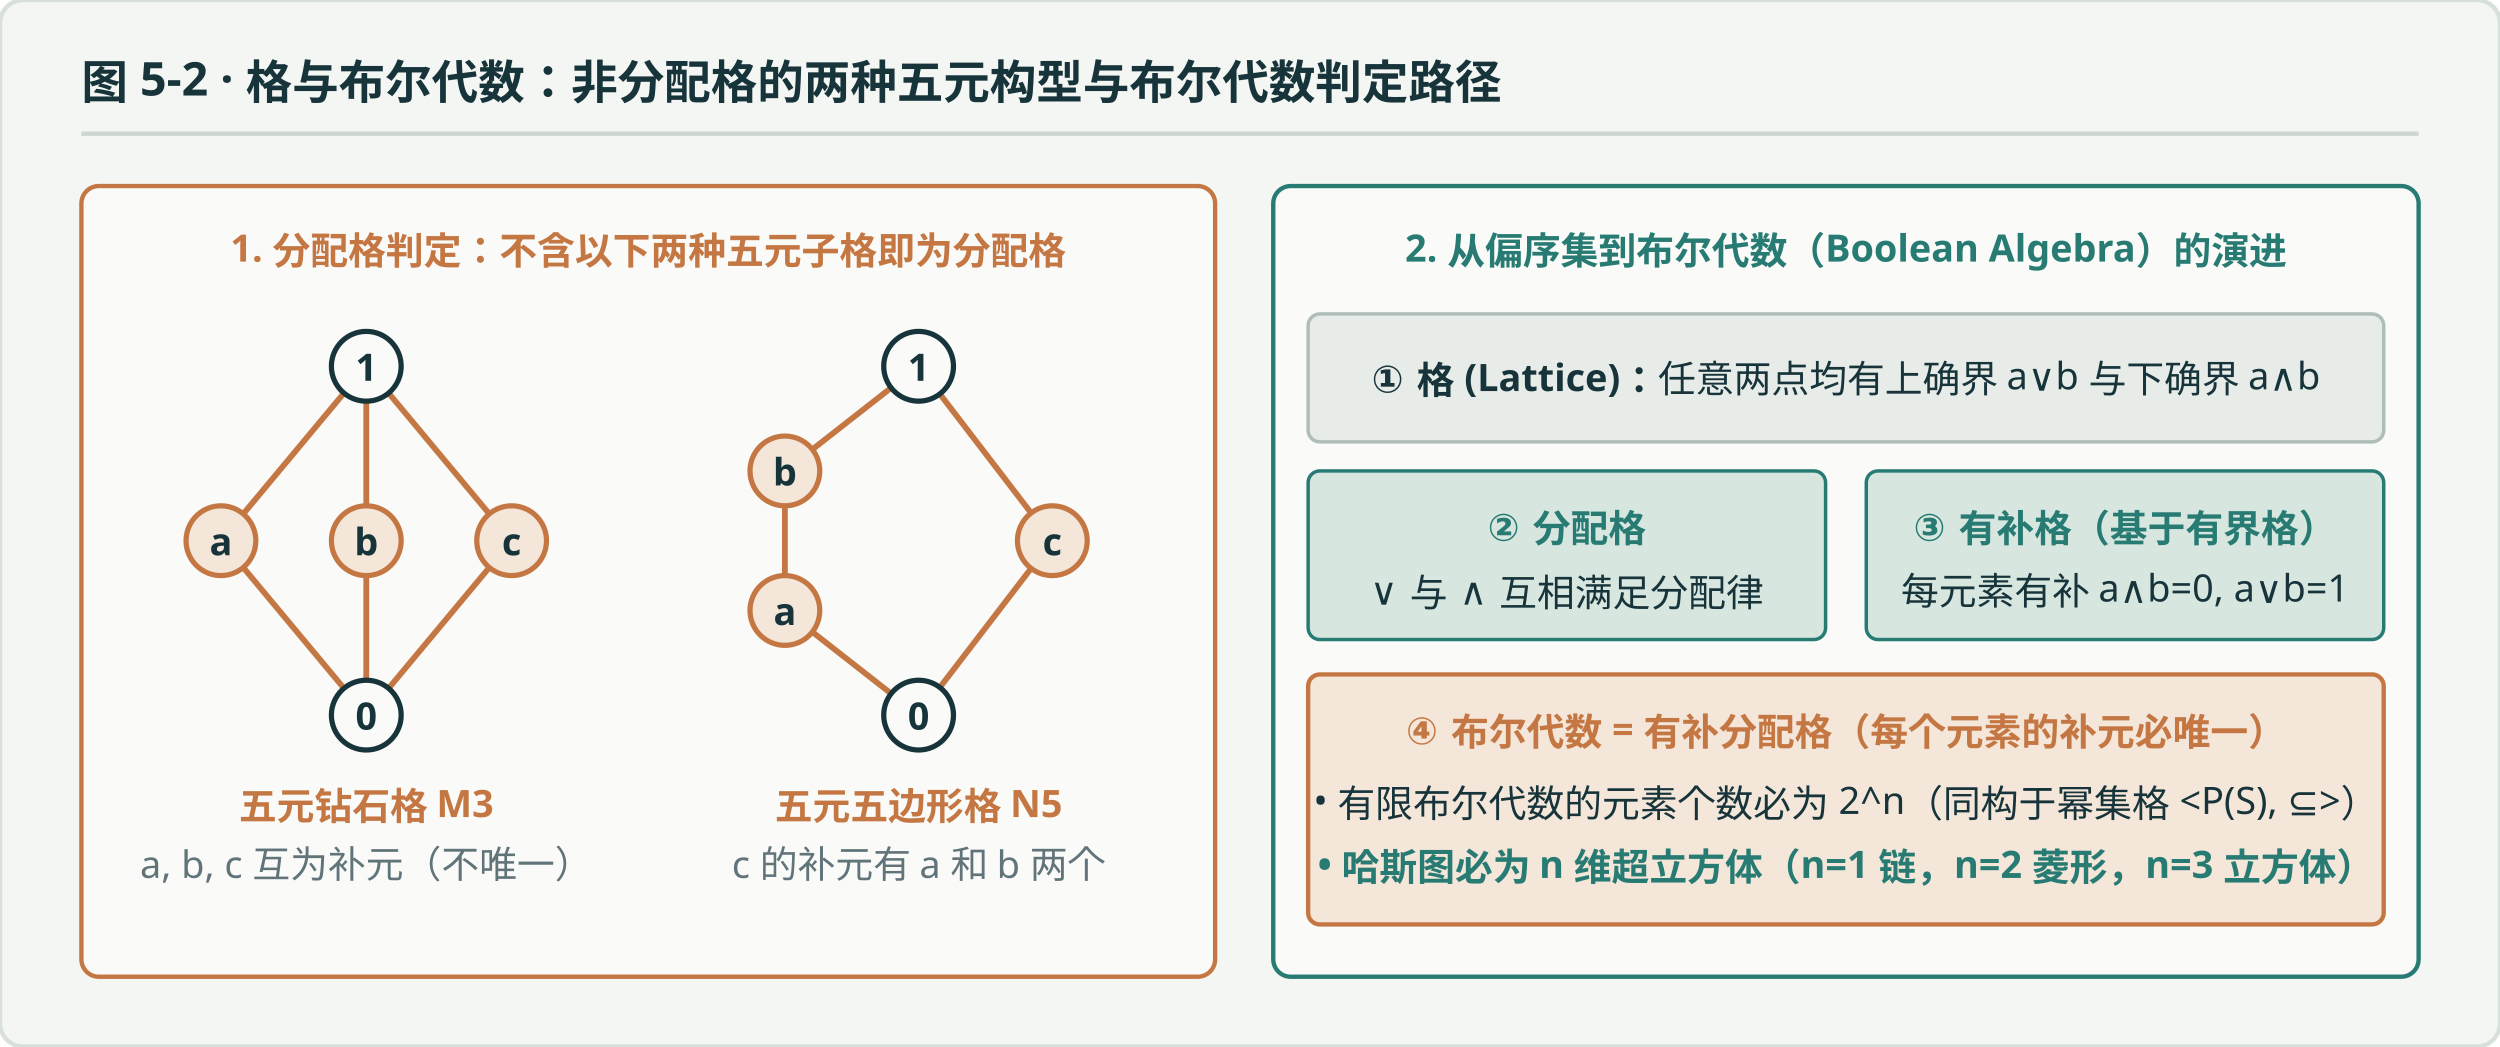
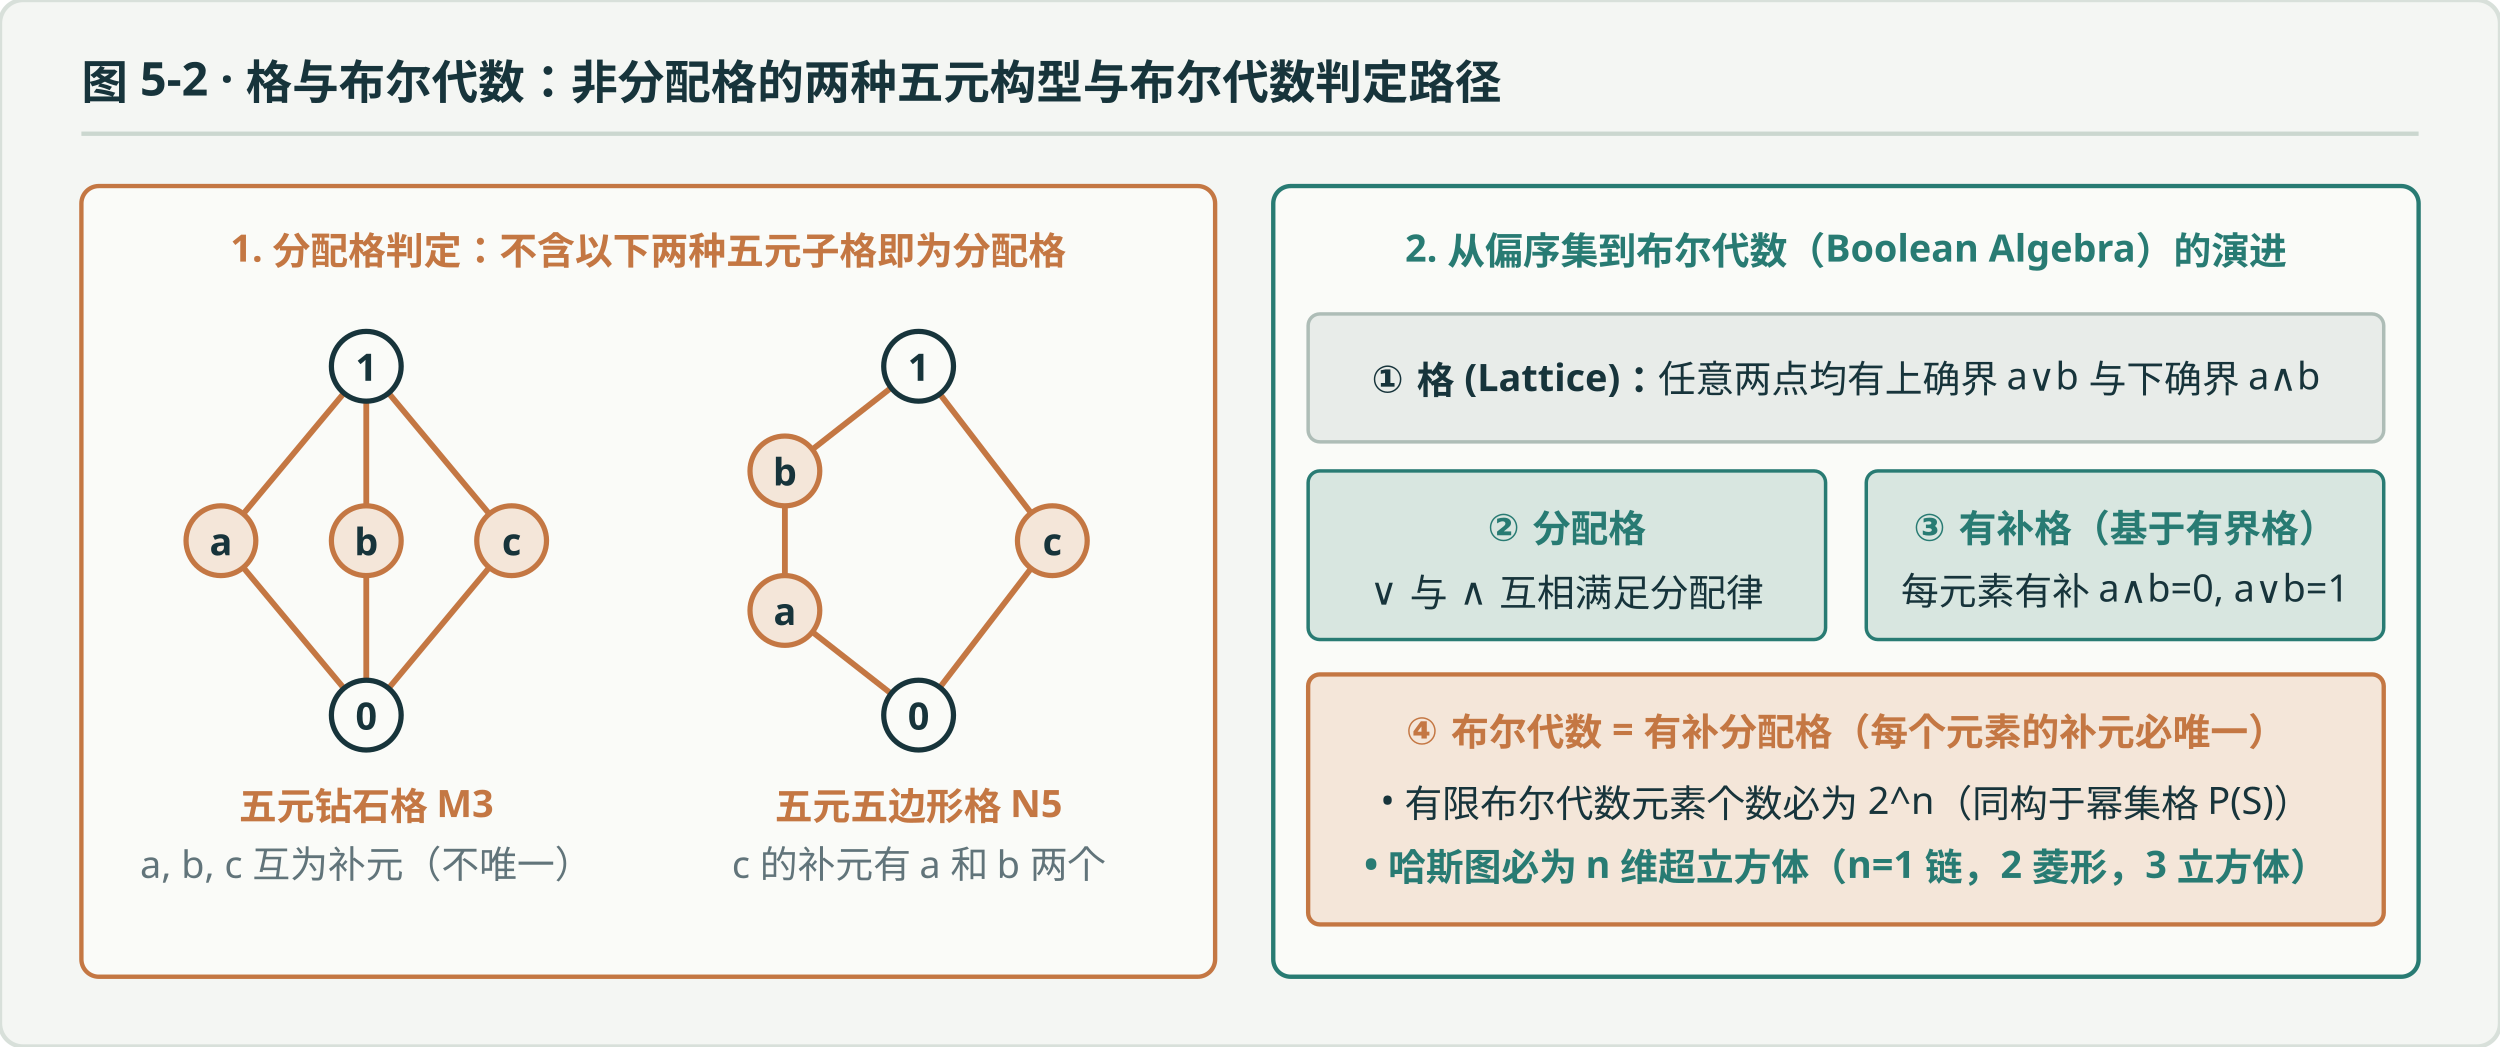
<svg xmlns="http://www.w3.org/2000/svg" width="860" height="360" viewBox="0 0 860 360" role="img" aria-label="格与布尔代数非分配格五元构型与判定路径">
  <rect width="860" height="360" rx="8" fill="#F4F6F3" stroke="#D8E0DA" stroke-width="1.5" />
  <text x="28" y="34" fill="#17343B" font-family="'Microsoft YaHei','Noto Sans SC',sans-serif" font-size="16" font-weight="700">图 5-2 · 格与布尔代数：非分配格的两种五元构型与布尔代数判定路径</text>
  <line x1="28" y1="46" x2="832" y2="46" stroke="#CBD7CF" stroke-width="1.5" />
  <g font-family="'Microsoft YaHei','Noto Sans SC',sans-serif" font-size="13">
    <rect x="28" y="64" width="390" height="272" rx="6" fill="#FAFBF8" stroke="#C47743" stroke-width="1.5" />
    <text x="223" y="90" fill="#C47743" font-weight="700" text-anchor="middle">1. 分配格判定：不含以下两种五元子格即为分配格</text>
    <g stroke="#C47743" stroke-width="2">
      <line x1="126" y1="126" x2="76" y2="186" />
      <line x1="126" y1="126" x2="126" y2="186" />
      <line x1="126" y1="126" x2="176" y2="186" />
      <line x1="76" y1="186" x2="126" y2="246" />
      <line x1="126" y1="186" x2="126" y2="246" />
      <line x1="176" y1="186" x2="126" y2="246" />
    </g>
    <g text-anchor="middle" font-weight="700" fill="#17343B">
      <circle cx="126" cy="126" r="12" fill="#FAFBF8" stroke="#17343B" stroke-width="1.8" />
      <text x="126" y="131">1</text>
      <circle cx="76" cy="186" r="12" fill="#F4E6D9" stroke="#C47743" stroke-width="1.8" />
      <text x="76" y="191">a</text>
      <circle cx="126" cy="186" r="12" fill="#F4E6D9" stroke="#C47743" stroke-width="1.8" />
      <text x="126" y="191">b</text>
      <circle cx="176" cy="186" r="12" fill="#F4E6D9" stroke="#C47743" stroke-width="1.8" />
      <text x="176" y="191">c</text>
      <circle cx="126" cy="246" r="12" fill="#FAFBF8" stroke="#17343B" stroke-width="1.8" />
      <text x="126" y="251">0</text>
    </g>
    <text x="126" y="282" fill="#C47743" font-weight="700" text-anchor="middle">五元钻石格 M3</text>
    <text x="126" y="302" fill="#61747A" text-anchor="middle">a, b, c 互为补元（不唯一）</text>
    <g stroke="#C47743" stroke-width="2">
      <line x1="316" y1="126" x2="270" y2="162" />
      <line x1="270" y1="162" x2="270" y2="210" />
      <line x1="270" y1="210" x2="316" y2="246" />
      <line x1="316" y1="126" x2="362" y2="186" />
      <line x1="362" y1="186" x2="316" y2="246" />
    </g>
    <g text-anchor="middle" font-weight="700" fill="#17343B">
      <circle cx="316" cy="126" r="12" fill="#FAFBF8" stroke="#17343B" stroke-width="1.8" />
      <text x="316" y="131">1</text>
      <circle cx="270" cy="162" r="12" fill="#F4E6D9" stroke="#C47743" stroke-width="1.8" />
      <text x="270" y="167">b</text>
      <circle cx="270" cy="210" r="12" fill="#F4E6D9" stroke="#C47743" stroke-width="1.8" />
      <text x="270" y="215">a</text>
      <circle cx="362" cy="186" r="12" fill="#F4E6D9" stroke="#C47743" stroke-width="1.8" />
      <text x="362" y="191">c</text>
      <circle cx="316" cy="246" r="12" fill="#FAFBF8" stroke="#17343B" stroke-width="1.8" />
      <text x="316" y="251">0</text>
    </g>
    <text x="316" y="282" fill="#C47743" font-weight="700" text-anchor="middle">五元五边形格 N5</text>
    <text x="316" y="302" fill="#61747A" text-anchor="middle">c 的补元有 a 和 b 两个</text>
    <rect x="438" y="64" width="394" height="272" rx="6" fill="#FAFBF8" stroke="#287B73" stroke-width="1.5" />
    <text x="635" y="90" fill="#287B73" font-weight="700" text-anchor="middle">2. 从偏序集到布尔代数（Boolean Algebra）的演进</text>
    <rect x="450" y="108" width="370" height="44" rx="4" fill="#E8ECE9" stroke="#AEBDB7" stroke-width="1.2" />
    <text x="635" y="135" fill="#17343B" text-anchor="middle">
      <tspan font-weight="700">① 格 (Lattice)：</tspan>任意两点均有上确界 a∨b 与下确界 a∧b</text>
    <rect x="450" y="162" width="178" height="58" rx="4" fill="#D8E6E0" stroke="#287B73" stroke-width="1.2" />
    <text x="539" y="186" fill="#287B73" font-weight="700" text-anchor="middle">② 分配格</text>
    <text x="539" y="208" fill="#17343B" text-anchor="middle">∨ 与 ∧ 互相满足分配律</text>
    <rect x="642" y="162" width="178" height="58" rx="4" fill="#D8E6E0" stroke="#287B73" stroke-width="1.2" />
    <text x="731" y="186" fill="#287B73" font-weight="700" text-anchor="middle">③ 有补格（基于有界格）</text>
    <text x="731" y="208" fill="#17343B" text-anchor="middle">每元素有补 a∧b=0, a∨b=1</text>
    <rect x="450" y="232" width="370" height="86" rx="4" fill="#F4E6D9" stroke="#C47743" stroke-width="1.5" />
    <text x="635" y="256" fill="#C47743" font-weight="700" text-anchor="middle">④ 布尔代数 = 有补分配格（每个元素的补元必唯一）</text>
-     <text x="635" y="280" fill="#17343B" text-anchor="middle">• 有限布尔代数的元素个数必为 2^n（同构于幂集格 &lt;P(S), ⊆&gt;）</text>
-     <text x="635" y="302" fill="#287B73" font-weight="700" text-anchor="middle">• 哈斯图必为 n 维超立方体（n=1 链，n=2 菱形，n=3 立方体）</text>
+     <text x="635" y="280" fill="#17343B" text-anchor="middle">• 有限布尔代数元素个数必为 2^n（同构于幂集格 P(S)）</text>
+     <text x="635" y="302" fill="#287B73" font-weight="700" text-anchor="middle">• 哈斯图必为 n 维超立方体（n=1 链，2 菱形，3 立方体）</text>
  </g>
</svg>
